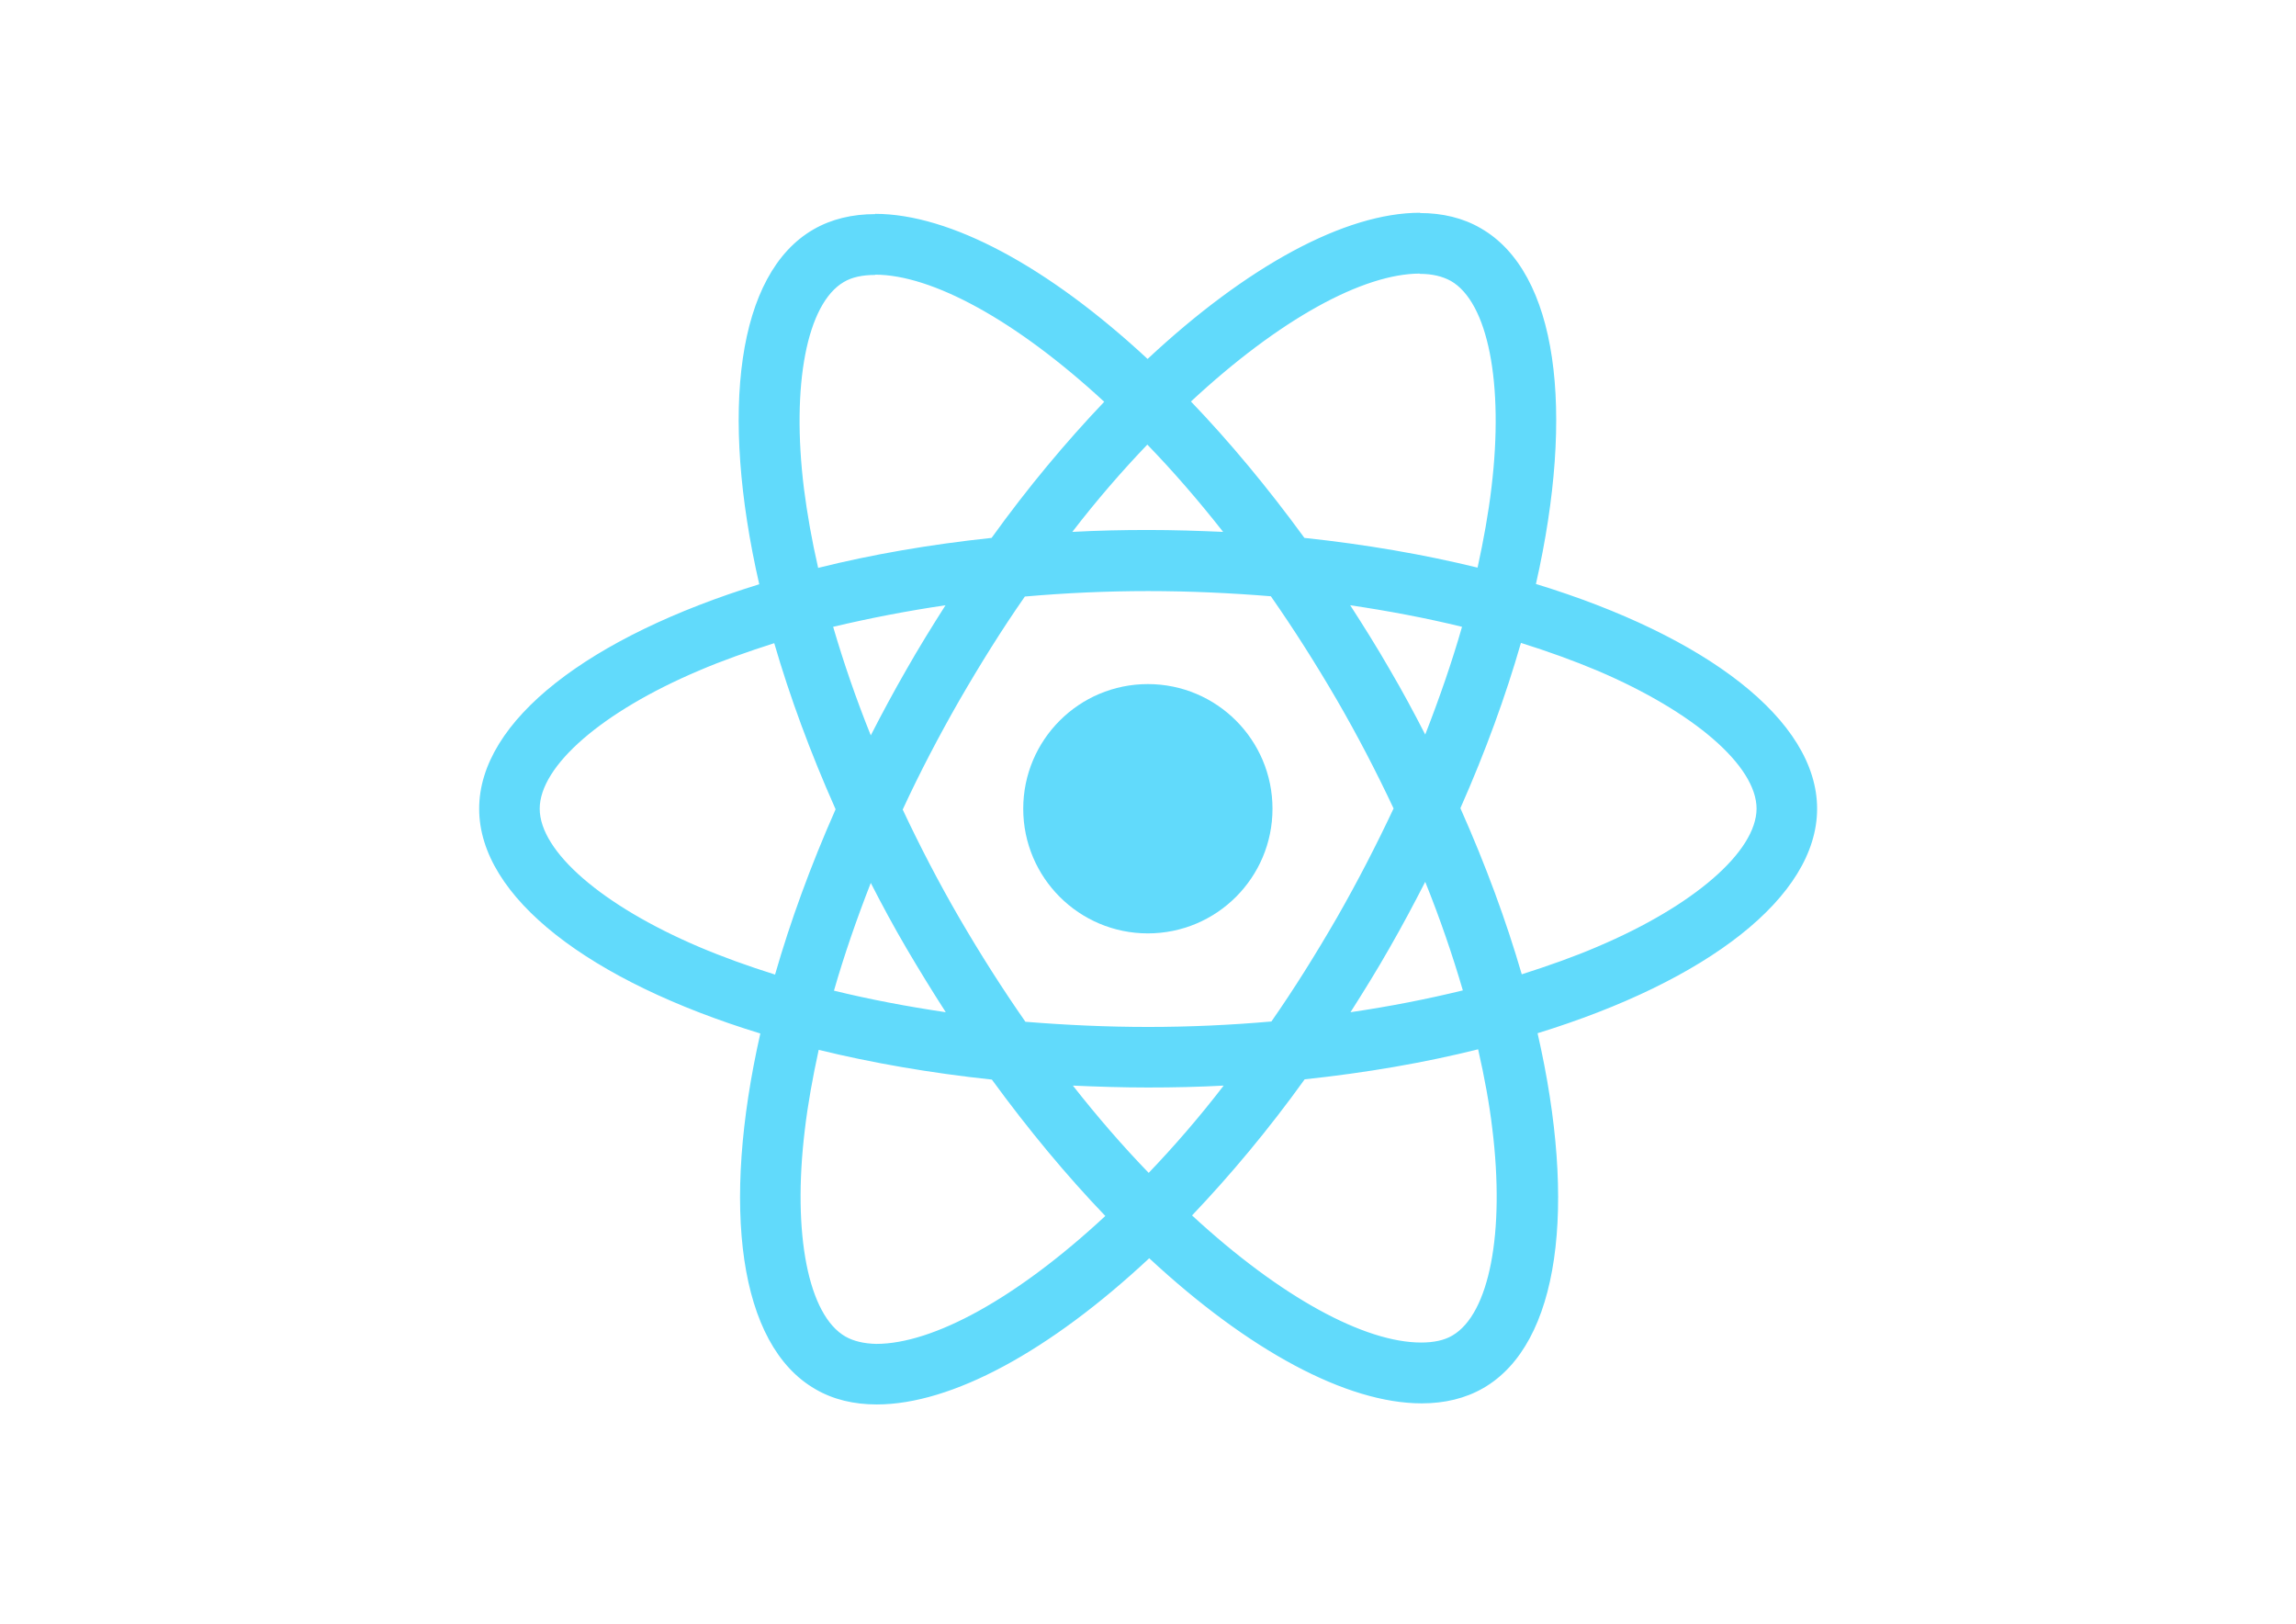
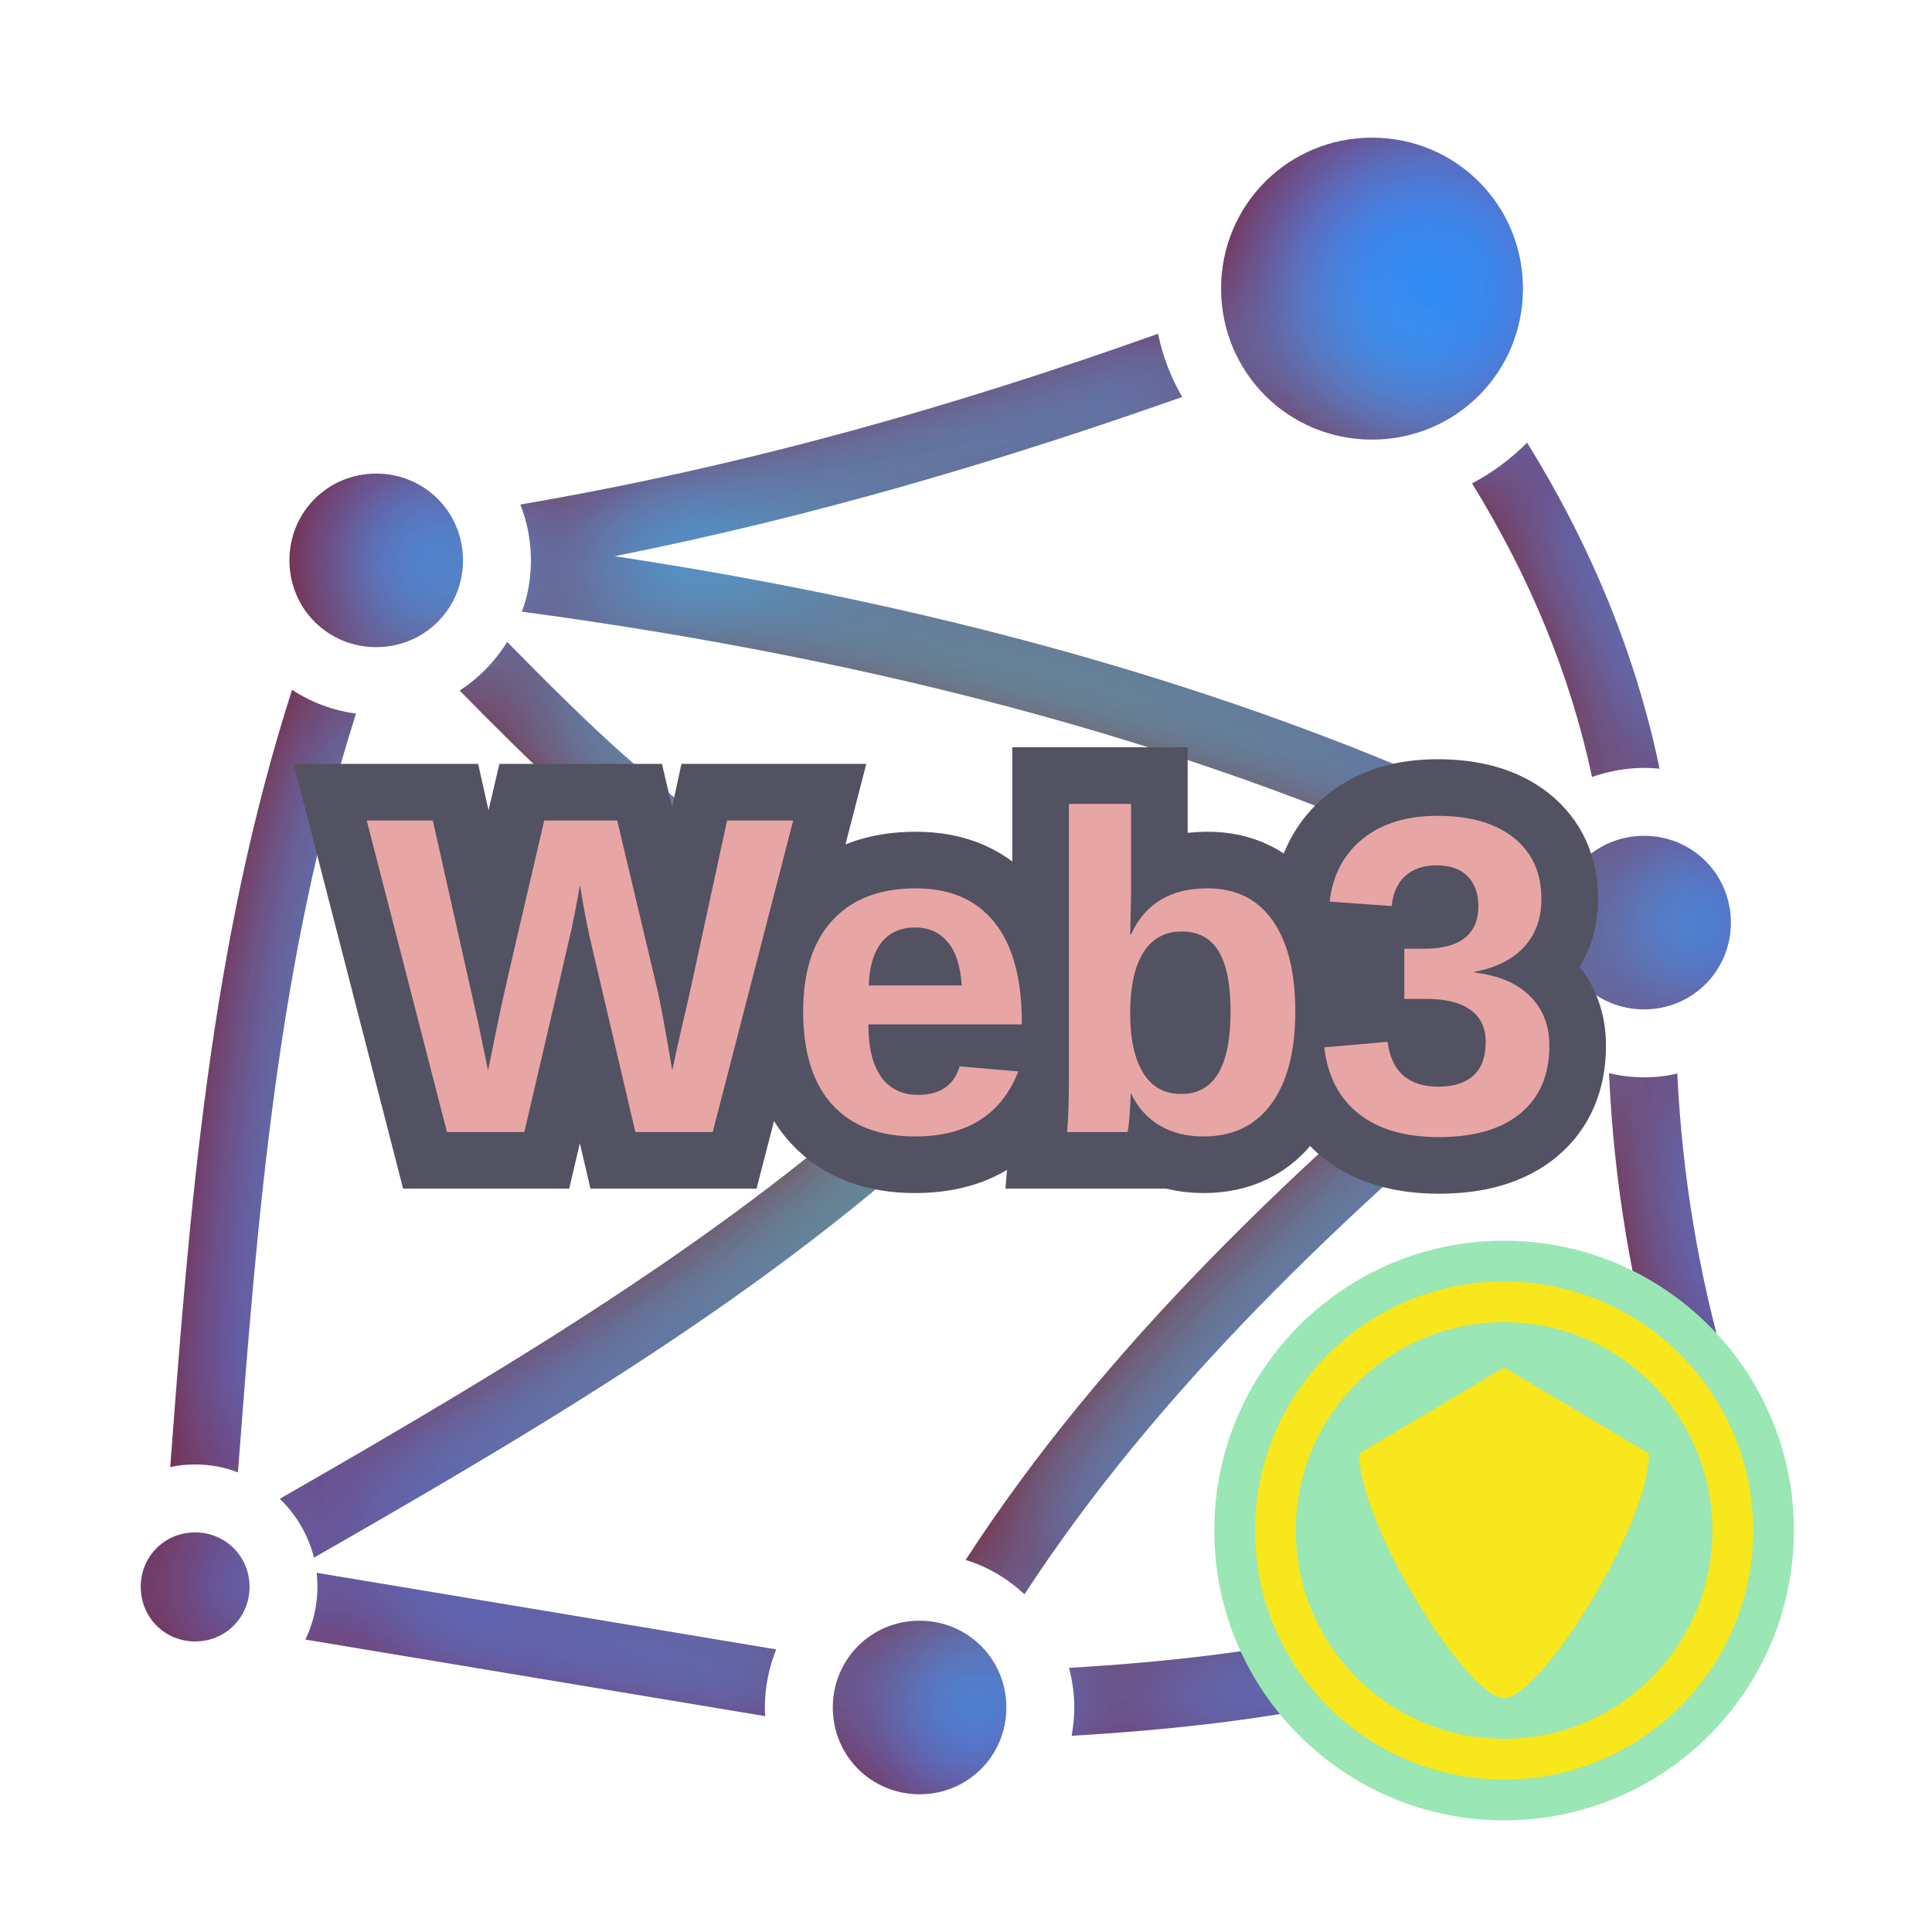
- <svg xmlns="http://www.w3.org/2000/svg" viewBox="0 0 841.9 595.3">
-   <g fill="#61DAFB">
-     <path d="M666.3 296.5c0-32.5-40.7-63.3-103.1-82.4 14.4-63.6 8-114.2-20.2-130.4-6.5-3.8-14.1-5.6-22.4-5.6v22.3c4.6 0 8.3.9 11.4 2.6 13.6 7.8 19.5 37.5 14.9 75.7-1.1 9.4-2.9 19.3-5.1 29.4-19.6-4.8-41-8.5-63.5-10.9-13.5-18.5-27.5-35.3-41.6-50 32.6-30.3 63.2-46.9 84-46.9V78c-27.5 0-63.5 19.6-99.9 53.6-36.4-33.8-72.4-53.2-99.9-53.2v22.3c20.7 0 51.4 16.5 84 46.6-14 14.7-28 31.4-41.3 49.9-22.6 2.4-44 6.1-63.6 11-2.3-10-4-19.7-5.2-29-4.7-38.2 1.1-67.9 14.6-75.8 3-1.8 6.9-2.6 11.5-2.6V78.5c-8.4 0-16 1.8-22.6 5.6-28.1 16.2-34.4 66.7-19.9 130.1-62.2 19.2-102.7 49.9-102.7 82.3 0 32.5 40.7 63.3 103.1 82.4-14.4 63.6-8 114.2 20.2 130.4 6.5 3.8 14.1 5.6 22.5 5.6 27.5 0 63.5-19.6 99.9-53.6 36.4 33.8 72.4 53.2 99.9 53.2 8.4 0 16-1.8 22.6-5.6 28.1-16.2 34.4-66.7 19.9-130.1 62-19.1 102.5-49.9 102.5-82.3zm-130.2-66.7c-3.7 12.9-8.3 26.2-13.5 39.5-4.1-8-8.4-16-13.1-24-4.6-8-9.5-15.8-14.4-23.4 14.2 2.1 27.9 4.7 41 7.9zm-45.8 106.5c-7.8 13.5-15.8 26.3-24.1 38.2-14.9 1.3-30 2-45.2 2-15.1 0-30.2-.7-45-1.9-8.3-11.9-16.4-24.6-24.2-38-7.6-13.1-14.5-26.4-20.8-39.8 6.2-13.4 13.2-26.8 20.7-39.9 7.8-13.5 15.8-26.3 24.1-38.2 14.9-1.3 30-2 45.2-2 15.1 0 30.2.7 45 1.9 8.3 11.9 16.4 24.6 24.2 38 7.6 13.1 14.5 26.4 20.8 39.8-6.3 13.4-13.2 26.8-20.7 39.9zm32.3-13c5.4 13.4 10 26.8 13.8 39.8-13.1 3.2-26.9 5.9-41.2 8 4.9-7.7 9.8-15.6 14.4-23.7 4.6-8 8.9-16.1 13-24.1zM421.2 430c-9.3-9.6-18.6-20.3-27.8-32 9 .4 18.2.7 27.5.7 9.4 0 18.7-.2 27.8-.7-9 11.7-18.3 22.4-27.5 32zm-74.4-58.9c-14.2-2.1-27.9-4.7-41-7.9 3.7-12.9 8.3-26.2 13.5-39.5 4.1 8 8.4 16 13.1 24 4.7 8 9.5 15.8 14.4 23.4zM420.7 163c9.3 9.6 18.6 20.3 27.8 32-9-.4-18.2-.7-27.5-.7-9.4 0-18.7.2-27.8.7 9-11.7 18.3-22.4 27.5-32zm-74 58.9c-4.9 7.7-9.8 15.6-14.4 23.7-4.6 8-8.9 16-13 24-5.4-13.4-10-26.8-13.8-39.8 13.1-3.1 26.9-5.8 41.2-7.9zm-90.5 125.2c-35.4-15.1-58.3-34.9-58.3-50.6 0-15.7 22.9-35.6 58.3-50.6 8.6-3.7 18-7 27.7-10.1 5.7 19.6 13.2 40 22.5 60.9-9.2 20.8-16.6 41.1-22.2 60.6-9.9-3.1-19.3-6.5-28-10.2zM310 490c-13.6-7.8-19.5-37.5-14.9-75.7 1.1-9.4 2.9-19.3 5.1-29.4 19.6 4.8 41 8.5 63.5 10.9 13.5 18.5 27.5 35.3 41.6 50-32.6 30.3-63.2 46.9-84 46.9-4.5-.1-8.3-1-11.3-2.7zm237.2-76.2c4.7 38.2-1.1 67.9-14.6 75.8-3 1.8-6.9 2.6-11.5 2.6-20.7 0-51.4-16.5-84-46.6 14-14.7 28-31.4 41.3-49.9 22.6-2.4 44-6.1 63.6-11 2.3 10.1 4.1 19.8 5.2 29.1zm38.5-66.7c-8.6 3.7-18 7-27.7 10.1-5.7-19.6-13.2-40-22.5-60.9 9.2-20.8 16.6-41.1 22.2-60.6 9.9 3.1 19.3 6.5 28.1 10.2 35.4 15.1 58.3 34.9 58.3 50.6-.1 15.7-23 35.6-58.4 50.6zM320.8 78.4z" />
-     <circle cx="420.9" cy="296.5" r="45.7" />
-     <path d="M520.5 78.1z" />
+ <svg xmlns="http://www.w3.org/2000/svg" viewBox="0 0 512 512" style="height: 494px; width: 494px;">
+   <defs>
+     <filter id="shadow-1" height="300%" width="300%" x="-100%" y="-100%">
+       <feFlood flood-color="rgba(121, 19, 19, 1)" result="flood" />
+       <feComposite in="flood" in2="SourceGraphic" operator="out" result="composite" />
+       <feGaussianBlur in="composite" stdDeviation="15" result="blur" />
+       <feOffset dx="15" result="offset" />
+       <feComposite in2="SourceGraphic" in="offset" operator="atop" />
+     </filter>
+     <radialGradient id="delapouite-mesh-network-gradient-1">
+       <stop offset="0%" stop-color="#4fd1c5" stop-opacity="1" />
+       <stop offset="100%" stop-color="#338cf5" stop-opacity="1" />
+     </radialGradient>
+   </defs>
+   <g class="" transform="translate(0,0)" style="">
+     <path d="M363.6 36.48c-22.2 0-40 17.8-40 40 0 22.23 17.8 40.02 40 40.02s40-17.79 40-40.02c0-22.2-17.8-40-40-40zm-56.7 51.97c-53.2 18.95-108.7 34.95-169 45.25 1.8 4.6 2.8 9.6 2.8 14.8 0 4.8-.8 9.4-2.4 13.6 96.2 12.9 182.8 36 257.8 71.9 1.6-5.9 4.5-11.3 8.3-15.9-71.2-34.3-152.4-57.2-241.5-70.7 53.2-10.6 102.8-25.4 150.4-42.2-3-5.2-5.2-10.79-6.4-16.75zm97.8 28.85c-4.3 4.3-9.2 8-14.6 10.8 15.3 24.8 26 50.6 31.8 77.8 4.3-1.5 9-2.4 13.8-2.4 1.4 0 2.8.1 4.1.2-6.3-30.3-18.2-59.1-35.1-86.4zm-305 8.2c-12.81 0-23 10.2-23 23s10.19 23 23 23c12.8 0 23-10.2 23-23s-10.2-23-23-23zm34.7 44.6c-3.2 5.2-7.5 9.6-12.6 12.9 32.1 32.6 66.1 65.9 120.6 80.4 0-.9-.1-1.9-.1-2.8 0-5.3 1.3-10.3 3.5-14.8-49.5-13.5-80-43.8-111.4-75.7zm-57 12.7c-21.76 67.8-27.12 137.2-32.29 206 2.13-.5 4.34-.7 6.6-.7 3.99 0 7.81.7 11.35 2.1 5.19-68.4 10.57-136 31.29-201.1-6.18-.8-11.94-3-16.95-6.3zm358.3 38.7c-12.8 0-23 10.2-23 23s10.2 23 23 23 23-10.2 23-23-10.2-23-23-23zm-41 22.2c-28.4 5.8-56.6 10.8-86 10.5.4 2.1.6 4.2.6 6.4 0 4-.7 7.9-2.1 11.5 32 .6 62-4.7 91.2-10.8-2.4-5.1-3.7-10.8-3.7-16.8zm-118.9 1.4c-8.7 0-15.5 6.8-15.5 15.5s6.8 15.5 15.5 15.5 15.5-6.8 15.5-15.5-6.8-15.5-15.5-15.5zM399 262.7c-55.6 45.9-106.6 94.4-143.1 150.7 5.9 1.8 11.2 5 15.6 9.1 34.9-53.5 84.2-100.8 138.8-145.9-4.7-3.7-8.6-8.5-11.3-13.9zm-152 15c-47.9 46.4-109.6 83.2-172.85 119.5 4.36 4.2 7.56 9.6 9.05 15.6C146.8 376.4 210 338.9 260 290.1c-5.4-2.9-9.9-7.2-13-12.4zm179.4 6.7c1.3 28.8 6 57.3 14.3 85.2 4.8-3.4 10.7-5.6 17-6-7.6-26-11.9-52.3-13.2-79.1-2.9.7-5.8 1-8.8 1-3.2 0-6.3-.4-9.3-1.1zm33.3 97.1c-8.4 0-15 6.6-15 15s6.6 15 15 15 15-6.6 15-15-6.6-15-15-15zM51.71 406.1c-8.07 0-14.42 6.4-14.42 14.4 0 8.1 6.35 14.5 14.42 14.5s14.42-6.4 14.42-14.5c0-8-6.35-14.4-14.42-14.4zm376.49.3c-44.7 24.5-93.8 32.6-144.9 35.6.9 3.4 1.4 6.9 1.4 10.5 0 2.6-.3 5.1-.7 7.5 53.1-3.1 105.8-11.6 154.3-38.5-4.7-4-8.2-9.2-10.1-15.1zM83.91 416.8c.14 1.2.22 2.4.22 3.7 0 5-1.15 9.7-3.19 14l121.86 20.3c-.1-.8-.1-1.5-.1-2.3 0-5.4 1.1-10.6 3-15.4zm159.79 12.7c-12.8 0-23 10.2-23 23s10.2 23 23 23 23-10.2 23-23-10.2-23-23-23z" fill="url(#delapouite-mesh-network-gradient-1)" filter="url(#shadow-1)" />
+   </g>
+   <g class="" transform="translate(309,316)" style="">
+     <g transform="translate(12.8, 12.8) scale(0.6, 0.6) rotate(0, 128, 128)">
+       <circle cx="128" cy="128" r="128" fill="#9ae6b4" fill-opacity="1" />
+       <circle stroke="#f8e71c" stroke-opacity="1" fill="#9ae6b4" fill-opacity="1" stroke-width="18" cx="128" cy="128" r="101" />
+       <path fill="#f8e71c" fill-opacity="1" d="M64 94l64-38 64 38c0 32-48 108-64 108-16 .25-64-76-64-108z" />
+     </g>
+   </g>
+   <g font-family="Arial, Helvetica, sans-serif" font-size="120" font-style="normal" font-weight="bold" text-anchor="middle" text-decoration=" rgba(232, 165, 165, 1)" class="" transform="translate(256,300)" style="">
+     <g>
+       <text stroke="rgba(82, 82, 98, 1)" stroke-width="30">
+         <tspan x="0" y="0">Web3</tspan>
+       </text>
+       <text fill="rgba(232, 165, 165, 1)">
+         <tspan x="0" y="0">Web3</tspan>
+       </text>
+     </g>
  </g>
</svg>
